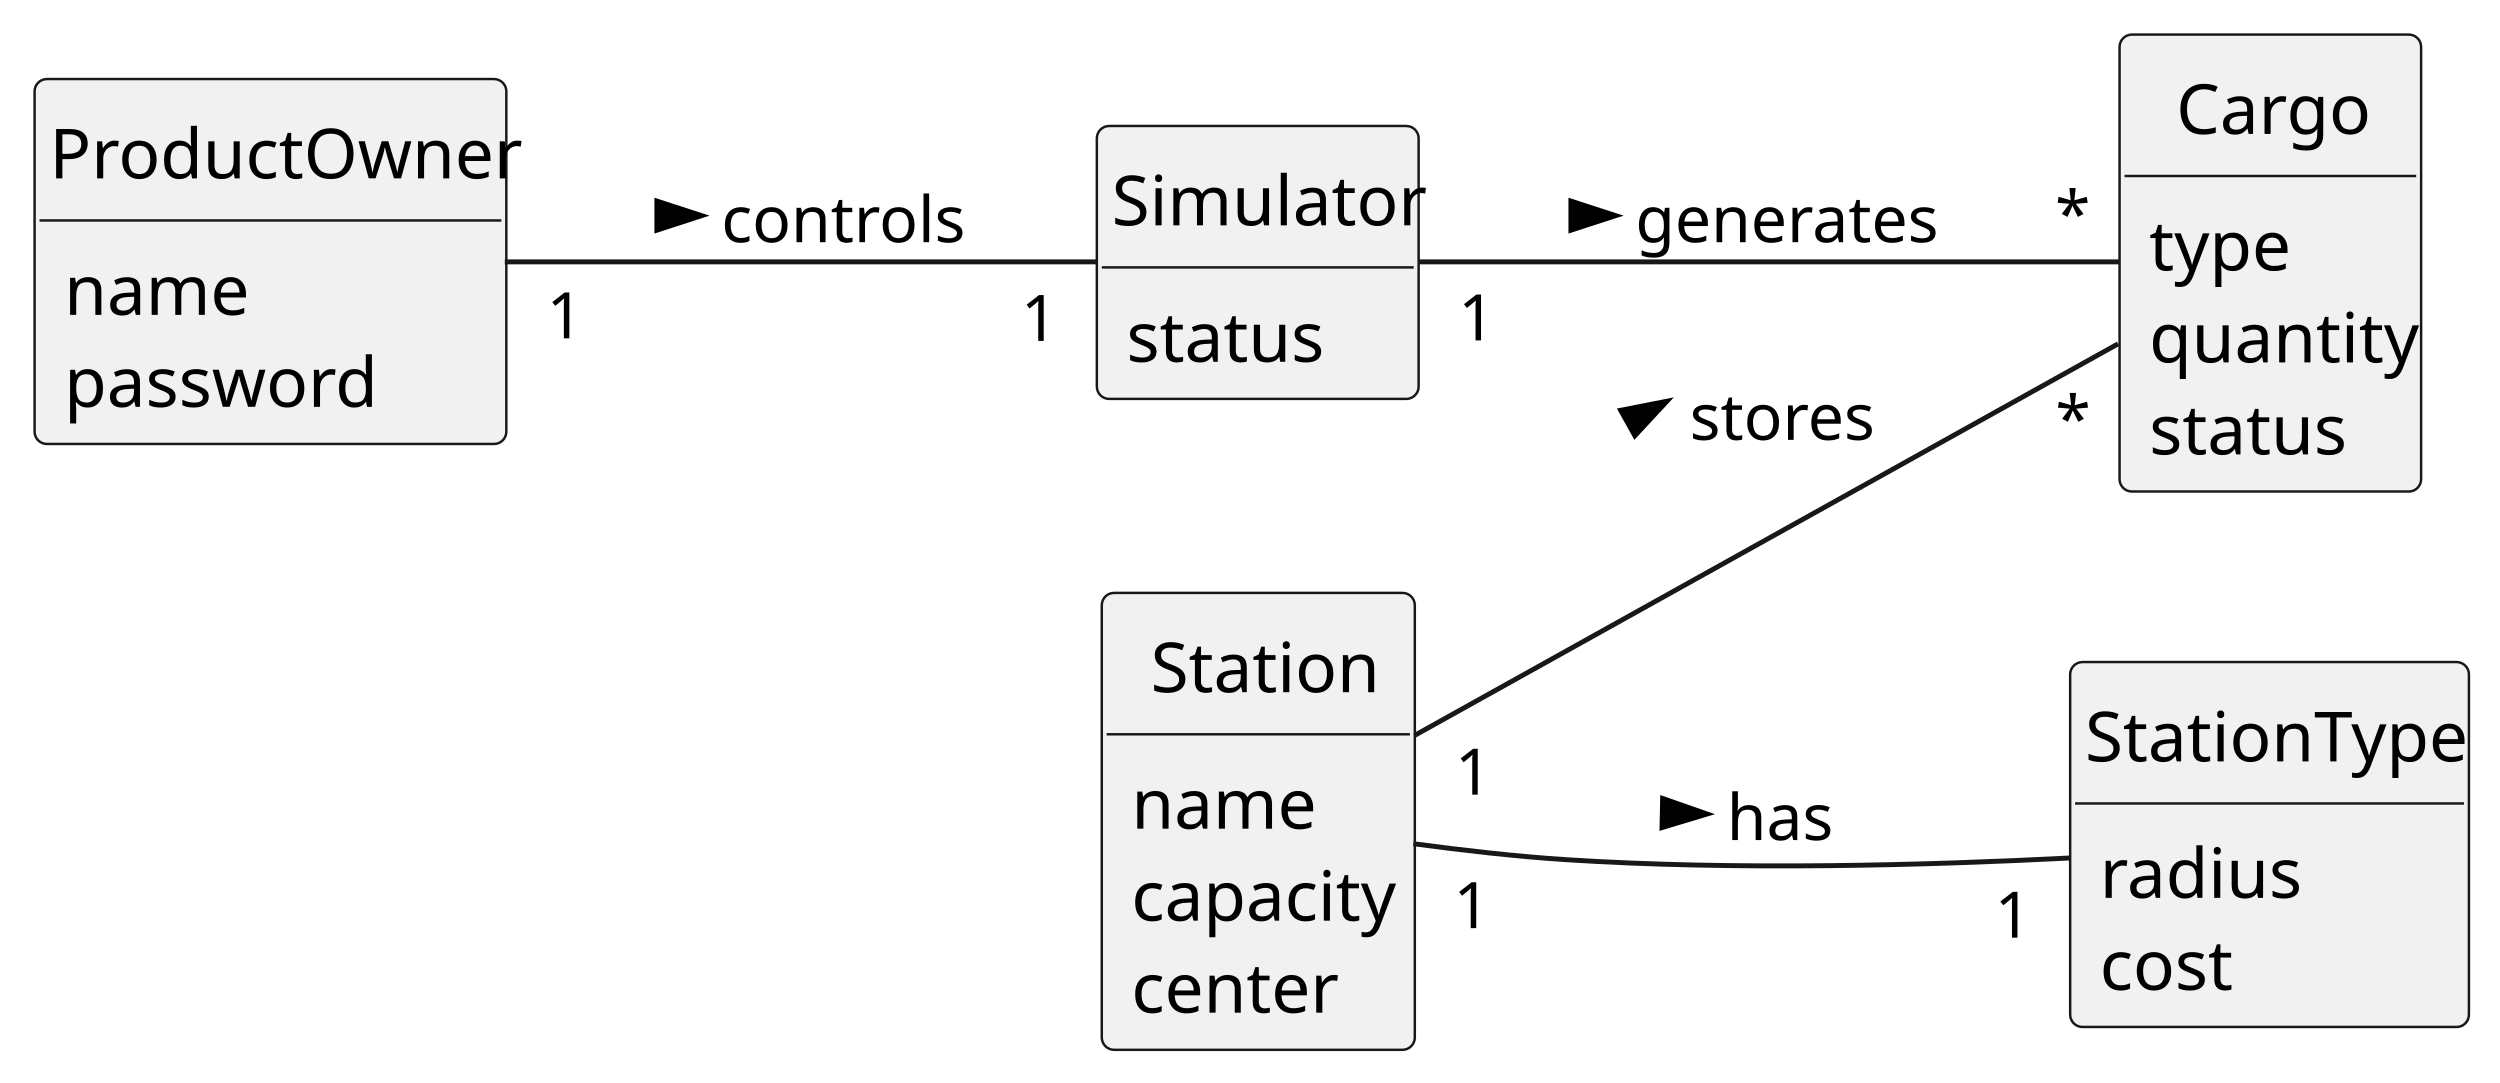
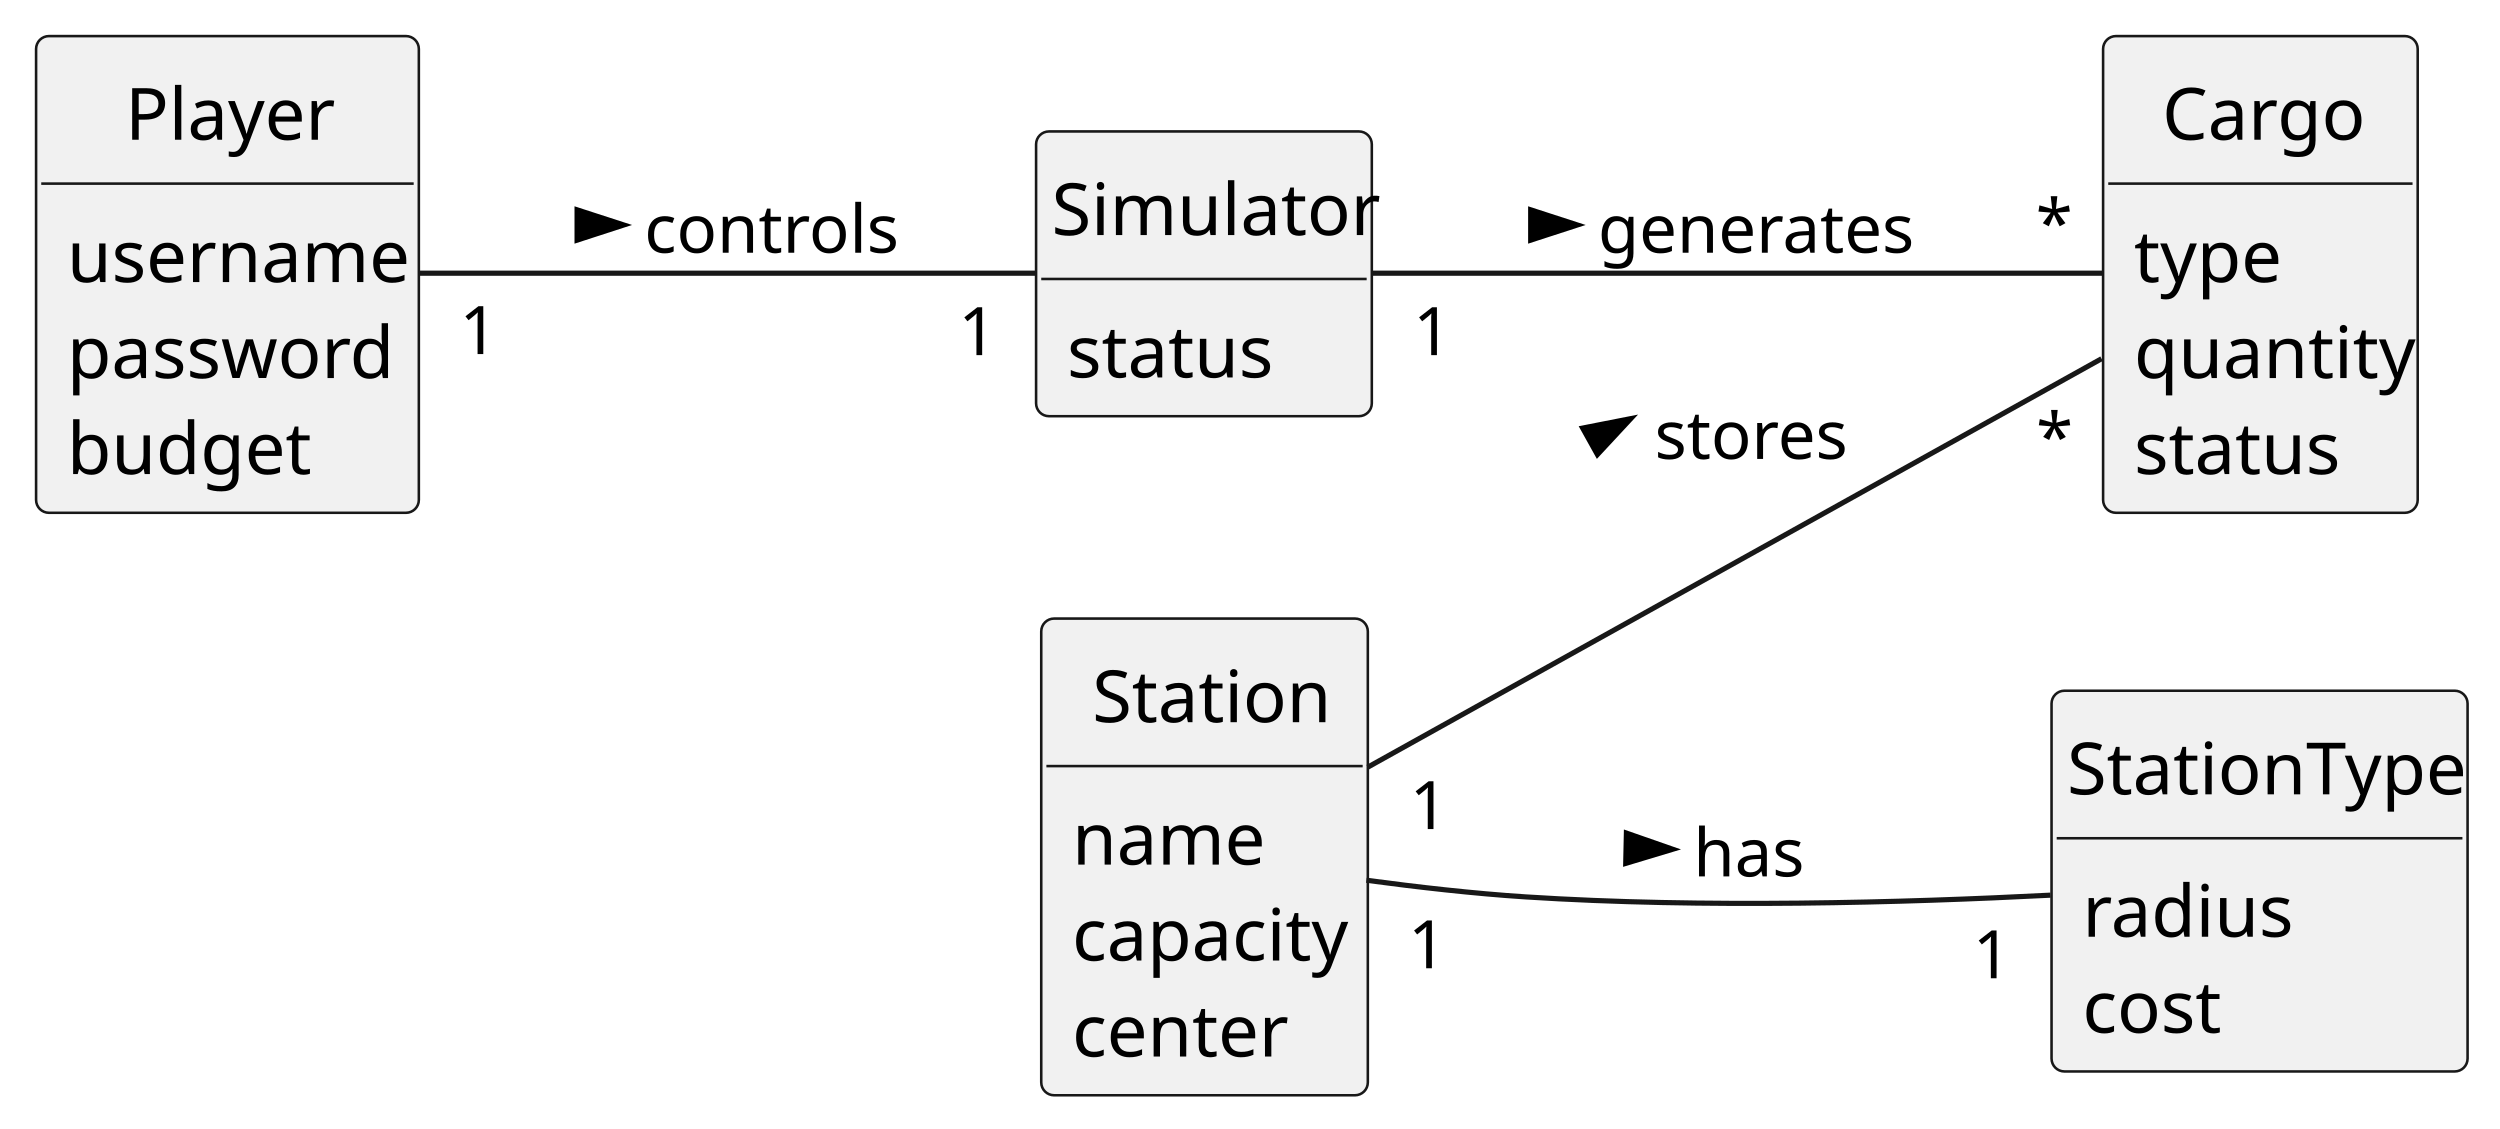
- <svg xmlns="http://www.w3.org/2000/svg" contentStyleType="text/css" height="219px" preserveAspectRatio="none" style="width:506px;height:219px;background:#FFFFFF;" version="1.1" viewBox="0 0 506 219" width="506px" zoomAndPan="magnify">
+ <svg xmlns="http://www.w3.org/2000/svg" contentStyleType="text/css" height="219px" preserveAspectRatio="none" style="width:485px;height:219px;background:#FFFFFF;" version="1.1" viewBox="0 0 485 219" width="485px" zoomAndPan="magnify">
  <defs />
  <g>
-     <g id="elem_ProductOwner">
-       <rect codeLine="12" fill="#F1F1F1" height="73.863" id="ProductOwner" rx="2.5" ry="2.5" style="stroke:#181818;stroke-width:0.5;" width="95.482" x="7" y="16" />
-       <text fill="#000000" font-family="sans-serif" font-size="14" lengthAdjust="spacing" textLength="89.482" x="10" y="36.107">ProductOwner</text>
-       <line style="stroke:#181818;stroke-width:0.5;" x1="8" x2="101.482" y1="44.621" y2="44.621" />
-       <text fill="#000000" font-family="sans-serif" font-size="14" lengthAdjust="spacing" textLength="35.02" x="13" y="63.728">name</text>
-       <text fill="#000000" font-family="sans-serif" font-size="14" lengthAdjust="spacing" textLength="59.917" x="13" y="82.35">password</text>
+     <g id="elem_Player">
+       <rect codeLine="12" fill="#F1F1F1" height="92.484" id="Player" rx="2.5" ry="2.5" style="stroke:#181818;stroke-width:0.5;" width="74.255" x="7" y="7" />
+       <text fill="#000000" font-family="sans-serif" font-size="14" lengthAdjust="spacing" textLength="39.683" x="24.286" y="27.107">Player</text>
+       <line style="stroke:#181818;stroke-width:0.5;" x1="8" x2="80.255" y1="35.621" y2="35.621" />
+       <text fill="#000000" font-family="sans-serif" font-size="14" lengthAdjust="spacing" textLength="62.255" x="13" y="54.728">username</text>
+       <text fill="#000000" font-family="sans-serif" font-size="14" lengthAdjust="spacing" textLength="59.917" x="13" y="73.35">password</text>
+       <text fill="#000000" font-family="sans-serif" font-size="14" lengthAdjust="spacing" textLength="42.82" x="13" y="91.971">budget</text>
    </g>
    <g id="elem_Station">
-       <rect codeLine="17" fill="#F1F1F1" height="92.484" id="Station" rx="2.5" ry="2.5" style="stroke:#181818;stroke-width:0.5;" width="63.358" x="223" y="120" />
-       <text fill="#000000" font-family="sans-serif" font-size="14" lengthAdjust="spacing" textLength="43.586" x="232.886" y="140.107">Station</text>
-       <line style="stroke:#181818;stroke-width:0.5;" x1="224" x2="285.358" y1="148.621" y2="148.621" />
-       <text fill="#000000" font-family="sans-serif" font-size="14" lengthAdjust="spacing" textLength="35.02" x="229" y="167.728">name</text>
-       <text fill="#000000" font-family="sans-serif" font-size="14" lengthAdjust="spacing" textLength="51.358" x="229" y="186.35">capacity</text>
-       <text fill="#000000" font-family="sans-serif" font-size="14" lengthAdjust="spacing" textLength="38.91" x="229" y="204.971">center</text>
+       <rect codeLine="17" fill="#F1F1F1" height="92.484" id="Station" rx="2.5" ry="2.5" style="stroke:#181818;stroke-width:0.5;" width="63.358" x="202" y="120" />
+       <text fill="#000000" font-family="sans-serif" font-size="14" lengthAdjust="spacing" textLength="43.586" x="211.886" y="140.107">Station</text>
+       <line style="stroke:#181818;stroke-width:0.5;" x1="203" x2="264.358" y1="148.621" y2="148.621" />
+       <text fill="#000000" font-family="sans-serif" font-size="14" lengthAdjust="spacing" textLength="35.02" x="208" y="167.728">name</text>
+       <text fill="#000000" font-family="sans-serif" font-size="14" lengthAdjust="spacing" textLength="51.358" x="208" y="186.35">capacity</text>
+       <text fill="#000000" font-family="sans-serif" font-size="14" lengthAdjust="spacing" textLength="38.91" x="208" y="204.971">center</text>
    </g>
    <g id="elem_StationType">
-       <rect codeLine="23" fill="#F1F1F1" height="73.863" id="StationType" rx="2.5" ry="2.5" style="stroke:#181818;stroke-width:0.5;" width="80.71" x="419" y="134" />
-       <text fill="#000000" font-family="sans-serif" font-size="14" lengthAdjust="spacing" textLength="74.71" x="422" y="154.107">StationType</text>
-       <line style="stroke:#181818;stroke-width:0.5;" x1="420" x2="498.71" y1="162.621" y2="162.621" />
-       <text fill="#000000" font-family="sans-serif" font-size="14" lengthAdjust="spacing" textLength="38.131" x="425" y="181.728">radius</text>
-       <text fill="#000000" font-family="sans-serif" font-size="14" lengthAdjust="spacing" textLength="25.676" x="425" y="200.35">cost</text>
+       <rect codeLine="23" fill="#F1F1F1" height="73.863" id="StationType" rx="2.5" ry="2.5" style="stroke:#181818;stroke-width:0.5;" width="80.71" x="398" y="134" />
+       <text fill="#000000" font-family="sans-serif" font-size="14" lengthAdjust="spacing" textLength="74.71" x="401" y="154.107">StationType</text>
+       <line style="stroke:#181818;stroke-width:0.5;" x1="399" x2="477.71" y1="162.621" y2="162.621" />
+       <text fill="#000000" font-family="sans-serif" font-size="14" lengthAdjust="spacing" textLength="38.131" x="404" y="181.728">radius</text>
+       <text fill="#000000" font-family="sans-serif" font-size="14" lengthAdjust="spacing" textLength="25.676" x="404" y="200.35">cost</text>
    </g>
    <g id="elem_Cargo">
-       <rect codeLine="28" fill="#F1F1F1" height="92.484" id="Cargo" rx="2.5" ry="2.5" style="stroke:#181818;stroke-width:0.5;" width="61.034" x="429" y="7" />
-       <text fill="#000000" font-family="sans-serif" font-size="14" lengthAdjust="spacing" textLength="38.131" x="440.452" y="27.107">Cargo</text>
-       <line style="stroke:#181818;stroke-width:0.5;" x1="430" x2="489.034" y1="35.621" y2="35.621" />
-       <text fill="#000000" font-family="sans-serif" font-size="14" lengthAdjust="spacing" textLength="26.462" x="435" y="54.728">type</text>
-       <text fill="#000000" font-family="sans-serif" font-size="14" lengthAdjust="spacing" textLength="49.034" x="435" y="73.35">quantity</text>
-       <text fill="#000000" font-family="sans-serif" font-size="14" lengthAdjust="spacing" textLength="37.352" x="435" y="91.971">status</text>
+       <rect codeLine="28" fill="#F1F1F1" height="92.484" id="Cargo" rx="2.5" ry="2.5" style="stroke:#181818;stroke-width:0.5;" width="61.034" x="408" y="7" />
+       <text fill="#000000" font-family="sans-serif" font-size="14" lengthAdjust="spacing" textLength="38.131" x="419.452" y="27.107">Cargo</text>
+       <line style="stroke:#181818;stroke-width:0.5;" x1="409" x2="468.034" y1="35.621" y2="35.621" />
+       <text fill="#000000" font-family="sans-serif" font-size="14" lengthAdjust="spacing" textLength="26.462" x="414" y="54.728">type</text>
+       <text fill="#000000" font-family="sans-serif" font-size="14" lengthAdjust="spacing" textLength="49.034" x="414" y="73.35">quantity</text>
+       <text fill="#000000" font-family="sans-serif" font-size="14" lengthAdjust="spacing" textLength="37.352" x="414" y="91.971">status</text>
    </g>
    <g id="elem_Simulator">
-       <rect codeLine="35" fill="#F1F1F1" height="55.242" id="Simulator" rx="2.5" ry="2.5" style="stroke:#181818;stroke-width:0.5;" width="65.131" x="222" y="25.5" />
-       <text fill="#000000" font-family="sans-serif" font-size="14" lengthAdjust="spacing" textLength="59.131" x="225" y="45.607">Simulator</text>
-       <line style="stroke:#181818;stroke-width:0.5;" x1="223" x2="286.131" y1="54.121" y2="54.121" />
-       <text fill="#000000" font-family="sans-serif" font-size="14" lengthAdjust="spacing" textLength="37.352" x="228" y="73.228">status</text>
+       <rect codeLine="35" fill="#F1F1F1" height="55.242" id="Simulator" rx="2.5" ry="2.5" style="stroke:#181818;stroke-width:0.5;" width="65.131" x="201" y="25.5" />
+       <text fill="#000000" font-family="sans-serif" font-size="14" lengthAdjust="spacing" textLength="59.131" x="204" y="45.607">Simulator</text>
+       <line style="stroke:#181818;stroke-width:0.5;" x1="202" x2="265.131" y1="54.121" y2="54.121" />
+       <text fill="#000000" font-family="sans-serif" font-size="14" lengthAdjust="spacing" textLength="37.352" x="207" y="73.228">status</text>
    </g>
-     <g id="link_ProductOwner_Simulator">
-       <path codeLine="39" d="M102.17,53 C139.1,53 189.66,53 221.96,53 " fill="none" id="ProductOwner-Simulator" style="stroke:#181818;stroke-width:1.0;" />
-       <polygon fill="#000000" points="142,43.645,132.955,40.707,132.955,46.584,142,43.645" style="stroke:#000000;stroke-width:1.0;" />
-       <text fill="#000000" font-family="sans-serif" font-size="13" lengthAdjust="spacing" textLength="45.519" x="146" y="49.028">controls</text>
-       <text fill="#000000" font-family="sans-serif" font-size="13" lengthAdjust="spacing" textLength="7.23" x="110.624" y="68.472">1</text>
-       <text fill="#000000" font-family="sans-serif" font-size="13" lengthAdjust="spacing" textLength="7.23" x="206.637" y="69">1</text>
+     <g id="link_Player_Simulator">
+       <path codeLine="39" d="M81.15,53 C115.84,53 167.72,53 200.83,53 " fill="none" id="Player-Simulator" style="stroke:#181818;stroke-width:1.0;" />
+       <polygon fill="#000000" points="121,43.645,111.955,40.707,111.955,46.584,121,43.645" style="stroke:#000000;stroke-width:1.0;" />
+       <text fill="#000000" font-family="sans-serif" font-size="13" lengthAdjust="spacing" textLength="45.519" x="125" y="49.028">controls</text>
+       <text fill="#000000" font-family="sans-serif" font-size="13" lengthAdjust="spacing" textLength="7.23" x="89.15" y="68.683">1</text>
+       <text fill="#000000" font-family="sans-serif" font-size="13" lengthAdjust="spacing" textLength="7.23" x="185.929" y="68.893">1</text>
    </g>
    <g id="link_Simulator_Cargo">
-       <path codeLine="40" d="M287.22,53 C326.02,53 391.21,53 428.98,53 " fill="none" id="Simulator-Cargo" style="stroke:#181818;stroke-width:1.0;" />
-       <polygon fill="#000000" points="327,43.645,317.955,40.707,317.955,46.584,327,43.645" style="stroke:#000000;stroke-width:1.0;" />
-       <text fill="#000000" font-family="sans-serif" font-size="13" lengthAdjust="spacing" textLength="57.821" x="331" y="49.028">generates</text>
-       <text fill="#000000" font-family="sans-serif" font-size="13" lengthAdjust="spacing" textLength="7.23" x="295.154" y="68.893">1</text>
-       <text fill="#000000" font-family="sans-serif" font-size="13" lengthAdjust="spacing" textLength="5.059" x="415.934" y="47.933">*</text>
+       <path codeLine="40" d="M266.22,53 C305.02,53 370.21,53 407.98,53 " fill="none" id="Simulator-Cargo" style="stroke:#181818;stroke-width:1.0;" />
+       <polygon fill="#000000" points="306,43.645,296.955,40.707,296.955,46.584,306,43.645" style="stroke:#000000;stroke-width:1.0;" />
+       <text fill="#000000" font-family="sans-serif" font-size="13" lengthAdjust="spacing" textLength="57.821" x="310" y="49.028">generates</text>
+       <text fill="#000000" font-family="sans-serif" font-size="13" lengthAdjust="spacing" textLength="7.23" x="274.154" y="68.893">1</text>
+       <text fill="#000000" font-family="sans-serif" font-size="13" lengthAdjust="spacing" textLength="5.059" x="394.934" y="47.933">*</text>
    </g>
    <g id="link_Station_StationType">
-       <path codeLine="42" d="M286.08,170.77 C295.93,172.09 306.9,173.35 317,174 C351.33,176.22 390.43,175.12 418.82,173.66 " fill="none" id="Station-StationType" style="stroke:#181818;stroke-width:1.0;" />
-       <polygon fill="#000000" points="345.499,164.754,336.52,161.619,336.392,167.496,345.499,164.754" style="stroke:#000000;stroke-width:1.0;" />
-       <text fill="#000000" font-family="sans-serif" font-size="13" lengthAdjust="spacing" textLength="20.96" x="349.5" y="170.028">has</text>
-       <text fill="#000000" font-family="sans-serif" font-size="13" lengthAdjust="spacing" textLength="7.23" x="294.177" y="187.845">1</text>
-       <text fill="#000000" font-family="sans-serif" font-size="13" lengthAdjust="spacing" textLength="7.23" x="403.722" y="189.785">1</text>
+       <path codeLine="42" d="M265.08,170.77 C274.93,172.09 285.9,173.35 296,174 C330.33,176.22 369.43,175.12 397.82,173.66 " fill="none" id="Station-StationType" style="stroke:#181818;stroke-width:1.0;" />
+       <polygon fill="#000000" points="324.499,164.754,315.52,161.619,315.392,167.496,324.499,164.754" style="stroke:#000000;stroke-width:1.0;" />
+       <text fill="#000000" font-family="sans-serif" font-size="13" lengthAdjust="spacing" textLength="20.96" x="328.5" y="170.028">has</text>
+       <text fill="#000000" font-family="sans-serif" font-size="13" lengthAdjust="spacing" textLength="7.23" x="273.177" y="187.845">1</text>
+       <text fill="#000000" font-family="sans-serif" font-size="13" lengthAdjust="spacing" textLength="7.23" x="382.722" y="189.785">1</text>
    </g>
    <g id="link_Station_Cargo">
-       <path codeLine="43" d="M286.33,148.84 C324.93,127.35 390.6,90.8 428.7,69.59 " fill="none" id="Station-Cargo" style="stroke:#181818;stroke-width:1.0;" />
-       <polygon fill="#000000" points="337.369,81.214,328.036,83.045,330.895,88.181,337.369,81.214" style="stroke:#000000;stroke-width:1.0;" />
-       <text fill="#000000" font-family="sans-serif" font-size="13" lengthAdjust="spacing" textLength="35.401" x="342" y="89.028">stores</text>
-       <text fill="#000000" font-family="sans-serif" font-size="13" lengthAdjust="spacing" textLength="7.23" x="294.485" y="160.843">1</text>
-       <text fill="#000000" font-family="sans-serif" font-size="13" lengthAdjust="spacing" textLength="5.059" x="416.002" y="89.398">*</text>
+       <path codeLine="43" d="M265.33,148.84 C303.93,127.35 369.6,90.8 407.7,69.59 " fill="none" id="Station-Cargo" style="stroke:#181818;stroke-width:1.0;" />
+       <polygon fill="#000000" points="316.369,81.214,307.036,83.045,309.895,88.181,316.369,81.214" style="stroke:#000000;stroke-width:1.0;" />
+       <text fill="#000000" font-family="sans-serif" font-size="13" lengthAdjust="spacing" textLength="35.401" x="321" y="89.028">stores</text>
+       <text fill="#000000" font-family="sans-serif" font-size="13" lengthAdjust="spacing" textLength="7.23" x="273.485" y="160.843">1</text>
+       <text fill="#000000" font-family="sans-serif" font-size="13" lengthAdjust="spacing" textLength="5.059" x="395.002" y="89.398">*</text>
    </g>
  </g>
</svg>
